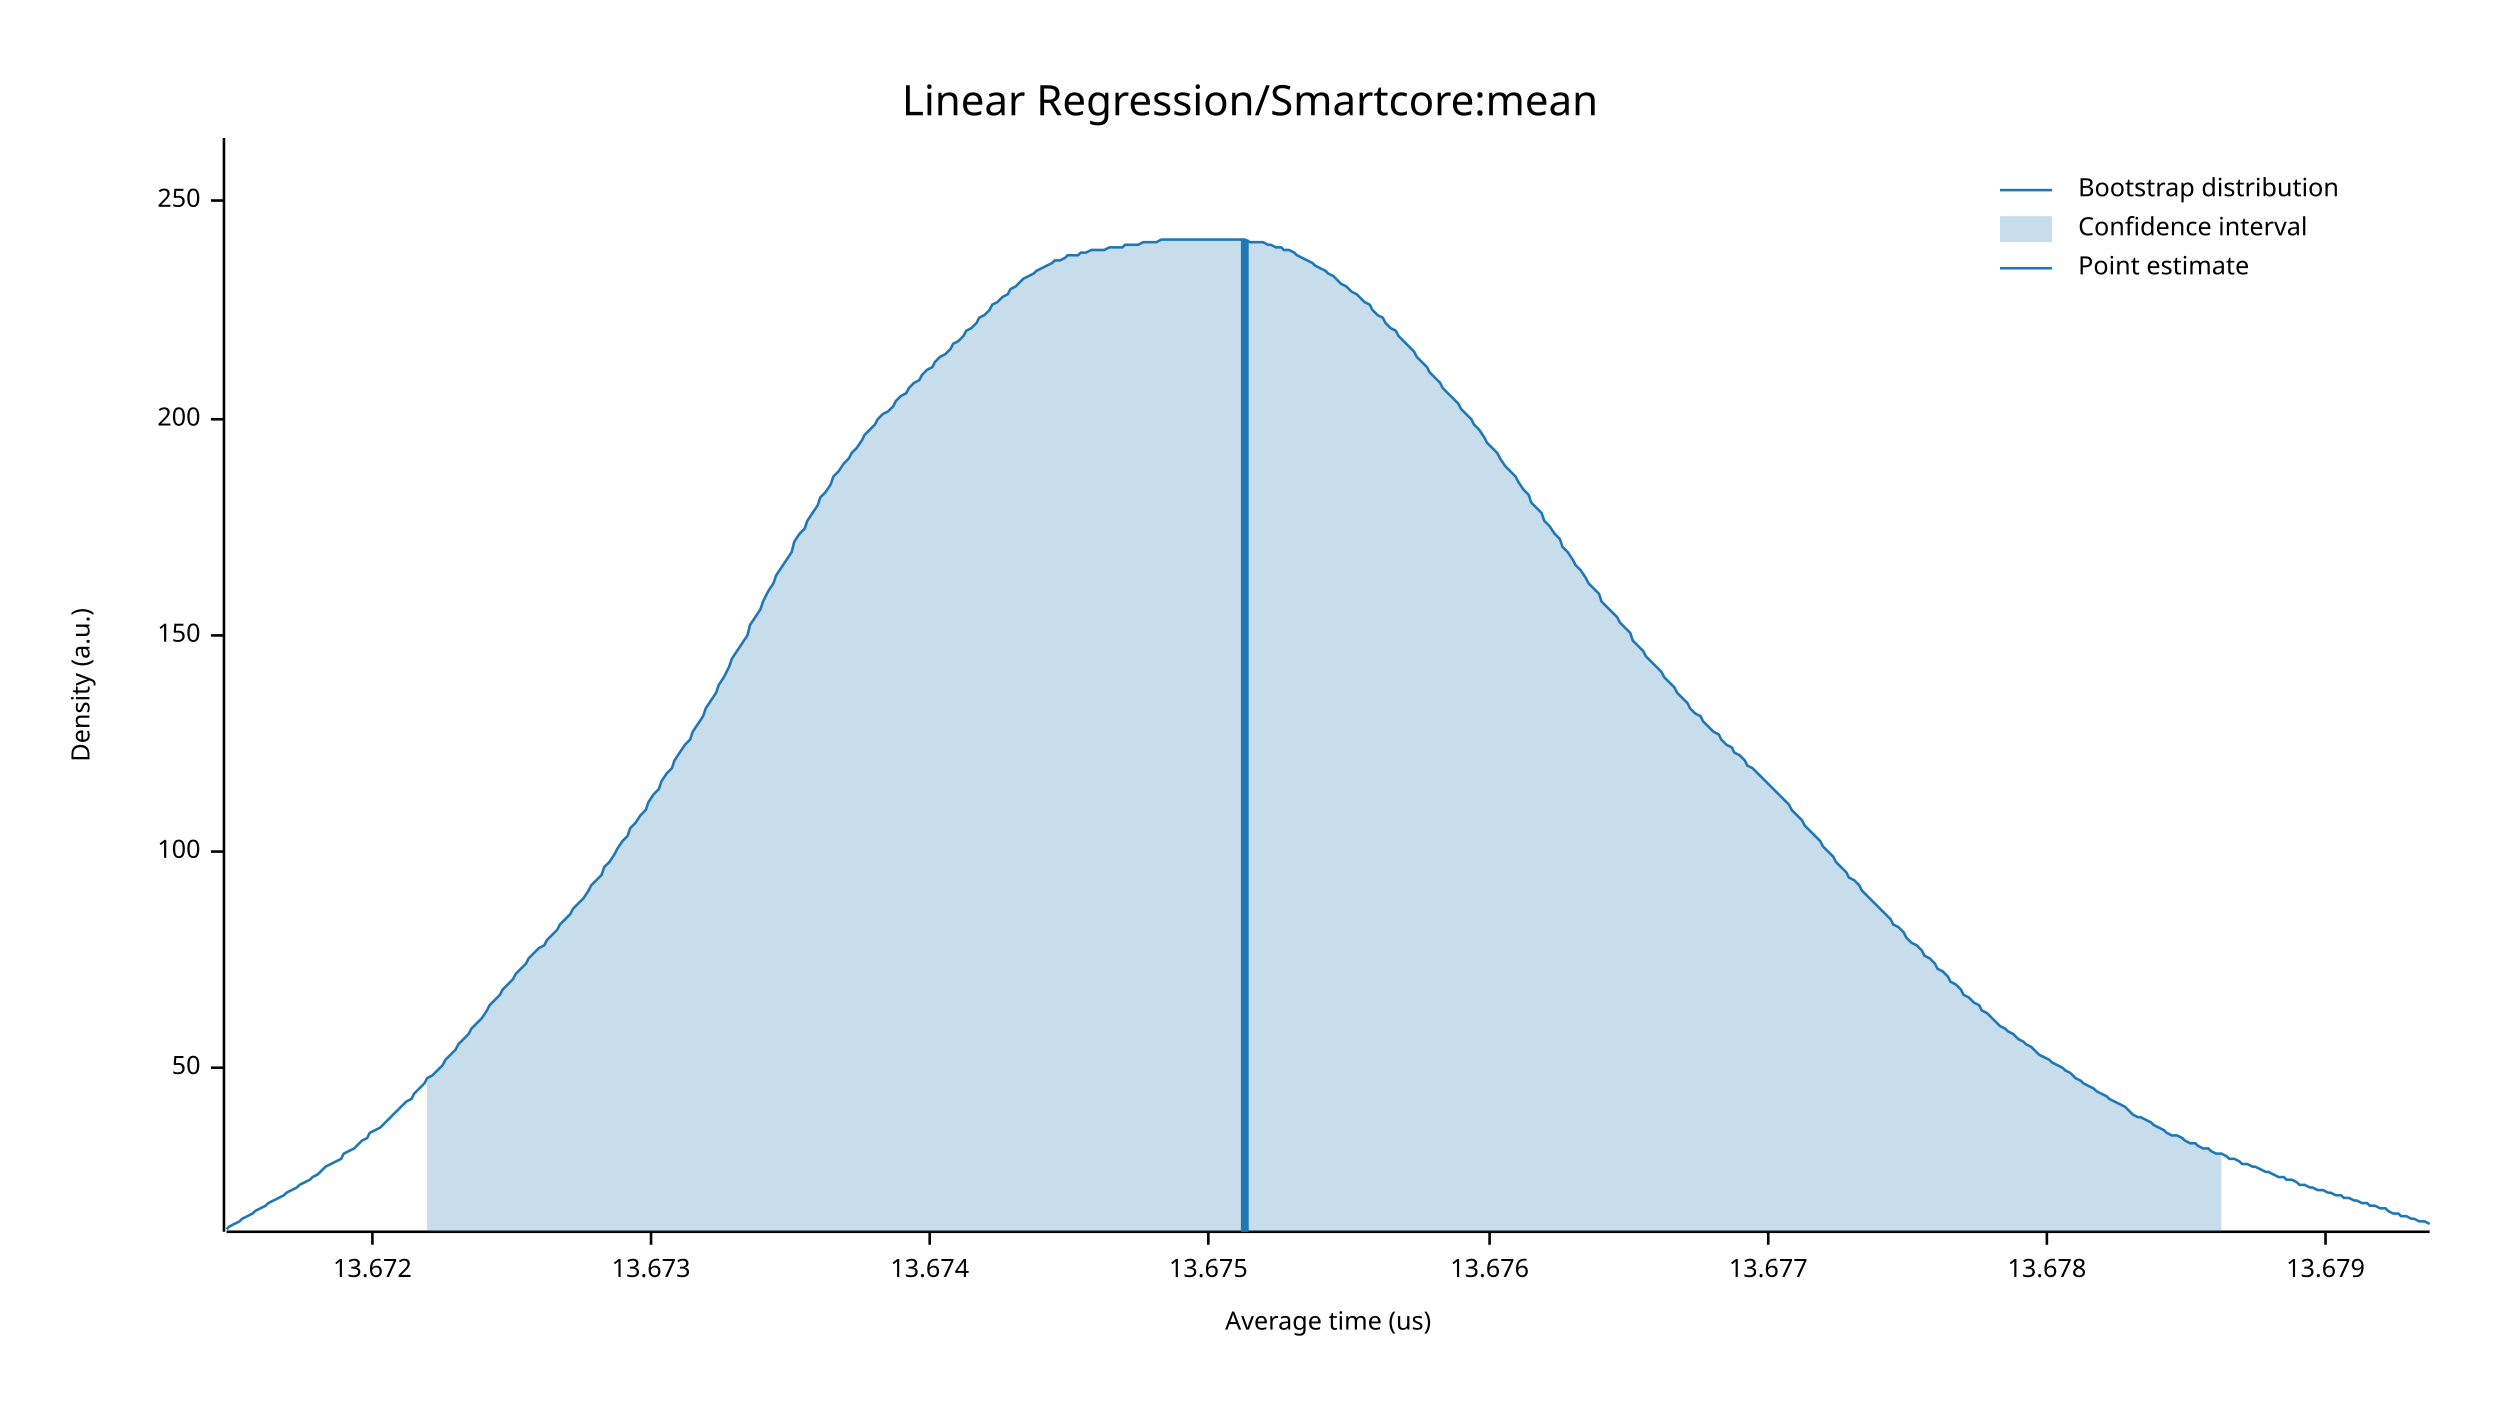
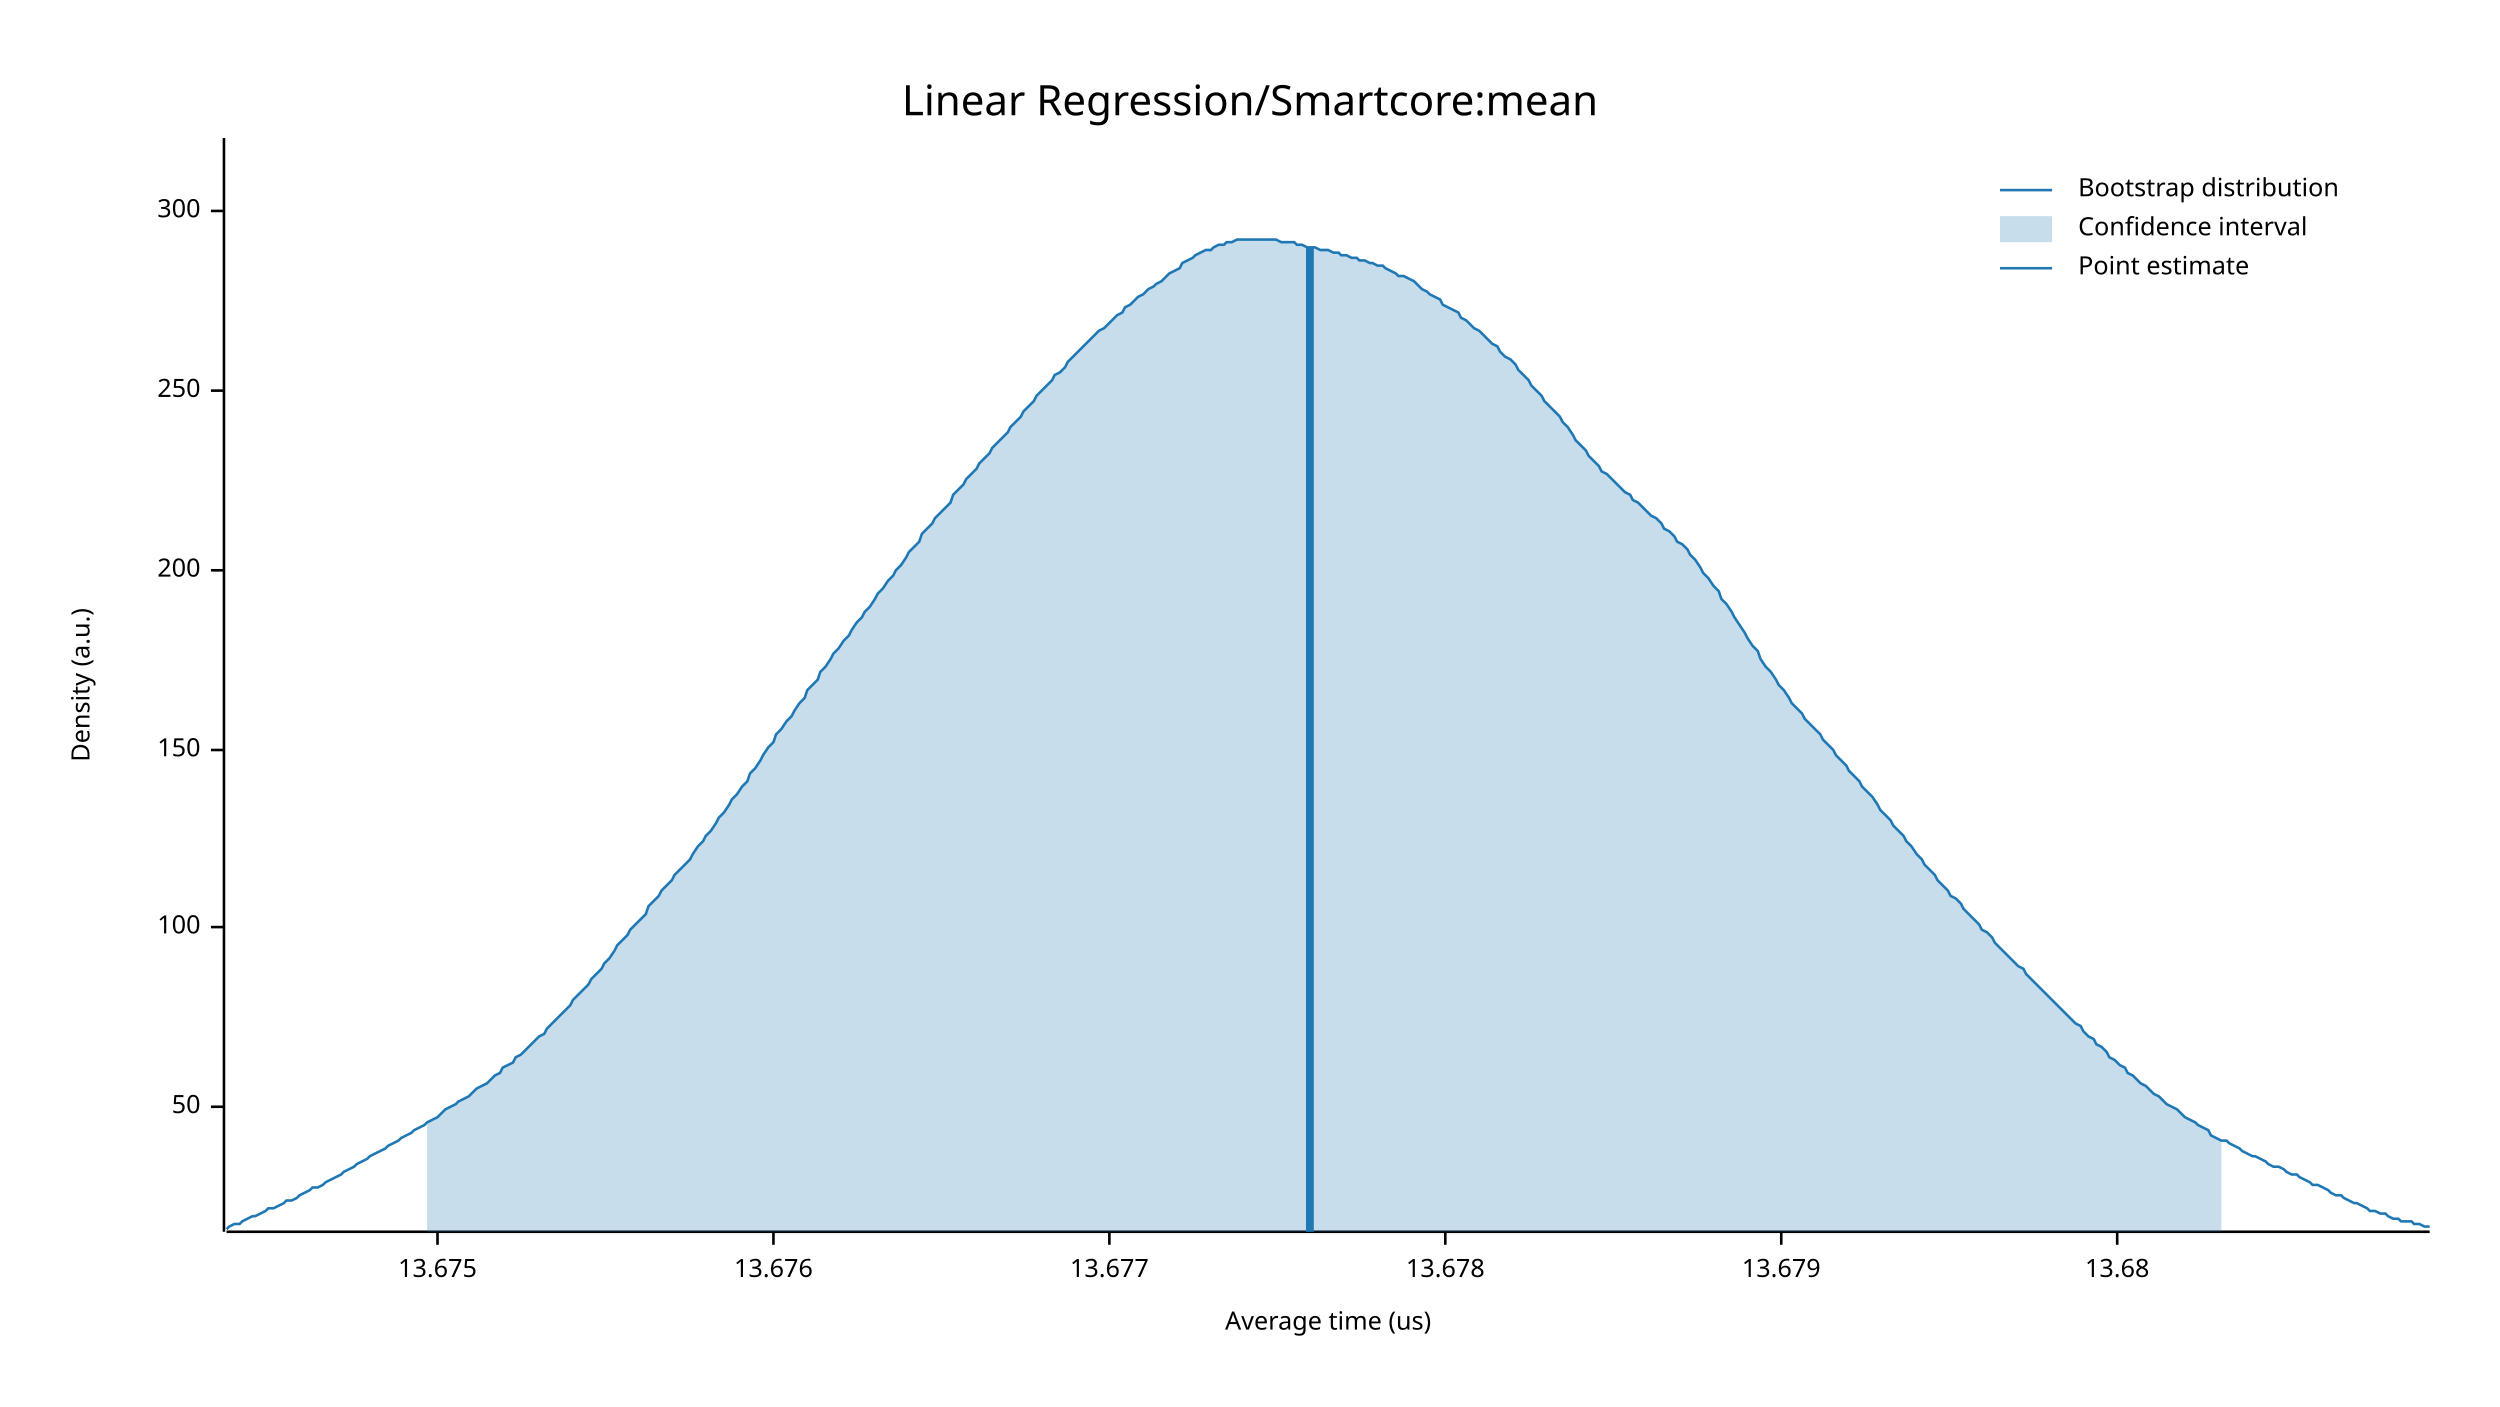
<svg xmlns="http://www.w3.org/2000/svg" width="960" height="540" viewBox="0 0 960 540">
  <text x="480" y="32" dy="0.76em" text-anchor="middle" font-family="sans-serif" font-size="16.129" opacity="1" fill="#000000">
Linear Regression/Smartcore:mean
</text>
  <text x="27" y="263" dy="0.76em" text-anchor="middle" font-family="sans-serif" font-size="9.677" opacity="1" fill="#000000" transform="rotate(270, 27, 263)">
Density (a.u.)
</text>
  <text x="510" y="513" dy="-0.5ex" text-anchor="middle" font-family="sans-serif" font-size="9.677" opacity="1" fill="#000000">
Average time (us)
</text>
  <polyline fill="none" opacity="1" stroke="#000000" stroke-width="1" points="86,53 86,473 " />
-   <text x="77" y="410" dy="0.5ex" text-anchor="end" font-family="sans-serif" font-size="9.677" opacity="1" fill="#000000">
+   <text x="77" y="425" dy="0.5ex" text-anchor="end" font-family="sans-serif" font-size="9.677" opacity="1" fill="#000000">
50
</text>
-   <polyline fill="none" opacity="1" stroke="#000000" stroke-width="1" points="81,410 86,410 " />
-   <text x="77" y="327" dy="0.5ex" text-anchor="end" font-family="sans-serif" font-size="9.677" opacity="1" fill="#000000">
+   <polyline fill="none" opacity="1" stroke="#000000" stroke-width="1" points="81,425 86,425 " />
+   <text x="77" y="356" dy="0.5ex" text-anchor="end" font-family="sans-serif" font-size="9.677" opacity="1" fill="#000000">
100
</text>
-   <polyline fill="none" opacity="1" stroke="#000000" stroke-width="1" points="81,327 86,327 " />
-   <text x="77" y="244" dy="0.5ex" text-anchor="end" font-family="sans-serif" font-size="9.677" opacity="1" fill="#000000">
+   <polyline fill="none" opacity="1" stroke="#000000" stroke-width="1" points="81,356 86,356 " />
+   <text x="77" y="288" dy="0.5ex" text-anchor="end" font-family="sans-serif" font-size="9.677" opacity="1" fill="#000000">
150
</text>
-   <polyline fill="none" opacity="1" stroke="#000000" stroke-width="1" points="81,244 86,244 " />
-   <text x="77" y="161" dy="0.5ex" text-anchor="end" font-family="sans-serif" font-size="9.677" opacity="1" fill="#000000">
+   <polyline fill="none" opacity="1" stroke="#000000" stroke-width="1" points="81,288 86,288 " />
+   <text x="77" y="219" dy="0.5ex" text-anchor="end" font-family="sans-serif" font-size="9.677" opacity="1" fill="#000000">
200
</text>
-   <polyline fill="none" opacity="1" stroke="#000000" stroke-width="1" points="81,161 86,161 " />
-   <text x="77" y="77" dy="0.5ex" text-anchor="end" font-family="sans-serif" font-size="9.677" opacity="1" fill="#000000">
+   <polyline fill="none" opacity="1" stroke="#000000" stroke-width="1" points="81,219 86,219 " />
+   <text x="77" y="150" dy="0.5ex" text-anchor="end" font-family="sans-serif" font-size="9.677" opacity="1" fill="#000000">
250
</text>
-   <polyline fill="none" opacity="1" stroke="#000000" stroke-width="1" points="81,77 86,77 " />
+   <polyline fill="none" opacity="1" stroke="#000000" stroke-width="1" points="81,150 86,150 " />
+   <text x="77" y="81" dy="0.5ex" text-anchor="end" font-family="sans-serif" font-size="9.677" opacity="1" fill="#000000">
+ 300
+ </text>
+   <polyline fill="none" opacity="1" stroke="#000000" stroke-width="1" points="81,81 86,81 " />
  <polyline fill="none" opacity="1" stroke="#000000" stroke-width="1" points="87,473 933,473 " />
-   <text x="143" y="483" dy="0.76em" text-anchor="middle" font-family="sans-serif" font-size="9.677" opacity="1" fill="#000000">
- 13.672
- </text>
-   <polyline fill="none" opacity="1" stroke="#000000" stroke-width="1" points="143,473 143,478 " />
-   <text x="250" y="483" dy="0.76em" text-anchor="middle" font-family="sans-serif" font-size="9.677" opacity="1" fill="#000000">
- 13.673
- </text>
-   <polyline fill="none" opacity="1" stroke="#000000" stroke-width="1" points="250,473 250,478 " />
-   <text x="357" y="483" dy="0.76em" text-anchor="middle" font-family="sans-serif" font-size="9.677" opacity="1" fill="#000000">
- 13.674
- </text>
-   <polyline fill="none" opacity="1" stroke="#000000" stroke-width="1" points="357,473 357,478 " />
-   <text x="464" y="483" dy="0.76em" text-anchor="middle" font-family="sans-serif" font-size="9.677" opacity="1" fill="#000000">
+   <text x="168" y="483" dy="0.76em" text-anchor="middle" font-family="sans-serif" font-size="9.677" opacity="1" fill="#000000">
13.675
</text>
-   <polyline fill="none" opacity="1" stroke="#000000" stroke-width="1" points="464,473 464,478 " />
-   <text x="572" y="483" dy="0.76em" text-anchor="middle" font-family="sans-serif" font-size="9.677" opacity="1" fill="#000000">
+   <polyline fill="none" opacity="1" stroke="#000000" stroke-width="1" points="168,473 168,478 " />
+   <text x="297" y="483" dy="0.76em" text-anchor="middle" font-family="sans-serif" font-size="9.677" opacity="1" fill="#000000">
13.676
</text>
-   <polyline fill="none" opacity="1" stroke="#000000" stroke-width="1" points="572,473 572,478 " />
-   <text x="679" y="483" dy="0.76em" text-anchor="middle" font-family="sans-serif" font-size="9.677" opacity="1" fill="#000000">
+   <polyline fill="none" opacity="1" stroke="#000000" stroke-width="1" points="297,473 297,478 " />
+   <text x="426" y="483" dy="0.76em" text-anchor="middle" font-family="sans-serif" font-size="9.677" opacity="1" fill="#000000">
13.677
</text>
-   <polyline fill="none" opacity="1" stroke="#000000" stroke-width="1" points="679,473 679,478 " />
-   <text x="786" y="483" dy="0.76em" text-anchor="middle" font-family="sans-serif" font-size="9.677" opacity="1" fill="#000000">
+   <polyline fill="none" opacity="1" stroke="#000000" stroke-width="1" points="426,473 426,478 " />
+   <text x="555" y="483" dy="0.76em" text-anchor="middle" font-family="sans-serif" font-size="9.677" opacity="1" fill="#000000">
13.678
</text>
-   <polyline fill="none" opacity="1" stroke="#000000" stroke-width="1" points="786,473 786,478 " />
-   <text x="893" y="483" dy="0.76em" text-anchor="middle" font-family="sans-serif" font-size="9.677" opacity="1" fill="#000000">
+   <polyline fill="none" opacity="1" stroke="#000000" stroke-width="1" points="555,473 555,478 " />
+   <text x="684" y="483" dy="0.76em" text-anchor="middle" font-family="sans-serif" font-size="9.677" opacity="1" fill="#000000">
13.679
</text>
-   <polyline fill="none" opacity="1" stroke="#000000" stroke-width="1" points="893,473 893,478 " />
-   <polyline fill="none" opacity="1" stroke="#1F78B4" stroke-width="1" points="87,472 88,471 90,470 92,469 93,468 95,467 97,466 98,465 100,464 102,463 103,462 105,461 107,460 109,459 110,458 112,457 114,456 115,455 117,454 119,453 120,452 122,451 124,449 125,448 127,447 129,446 131,445 132,443 134,442 136,441 137,440 139,438 141,437 142,435 144,434 146,433 148,431 149,430 151,428 153,426 154,425 156,423 158,422 159,420 161,418 163,416 164,414 166,413 168,411 170,409 171,407 173,405 175,403 176,401 178,399 180,397 181,395 183,393 185,391 187,388 188,386 190,384 192,382 193,380 195,378 197,376 198,374 200,372 202,370 203,368 205,366 207,364 209,363 210,361 212,359 214,357 215,355 217,353 219,351 220,349 222,347 224,345 226,342 227,340 229,338 231,336 232,333 234,331 236,328 237,326 239,323 241,321 242,318 244,316 246,313 248,311 249,308 251,305 253,303 254,300 256,297 258,295 259,292 261,289 263,286 265,284 266,281 268,278 270,275 271,272 273,269 275,266 276,263 278,260 280,256 281,253 283,250 285,247 287,244 288,240 290,237 292,234 293,231 295,227 297,224 298,221 300,218 302,215 304,212 305,208 307,205 309,203 310,200 312,197 314,194 315,191 317,189 319,186 320,183 322,181 324,178 326,176 327,174 329,172 331,169 332,167 334,165 336,163 337,161 339,159 341,158 343,156 344,154 346,152 348,151 349,149 351,147 353,146 354,144 356,142 358,141 359,139 361,137 363,136 365,134 366,132 368,131 370,129 371,127 373,126 375,124 376,122 378,121 380,119 381,117 383,116 385,114 387,113 388,111 390,110 392,108 393,107 395,106 397,105 398,104 400,103 402,102 404,101 405,100 407,100 409,99 410,98 412,98 414,98 415,97 417,97 419,96 420,96 422,96 424,96 426,95 427,95 429,95 431,95 432,94 434,94 436,94 437,94 439,93 441,93 443,93 444,93 446,92 448,92 449,92 451,92 453,92 454,92 456,92 458,92 459,92 461,92 463,92 465,92 466,92 468,92 470,92 471,92 473,92 475,92 476,92 478,92 480,93 482,93 483,93 485,93 487,94 488,94 490,95 492,95 493,96 495,96 497,97 498,98 500,99 502,100 504,101 505,102 507,103 509,104 510,105 512,106 514,108 515,109 517,110 519,112 521,113 522,114 524,116 526,117 527,119 529,121 531,122 532,124 534,126 536,127 537,129 539,131 541,133 543,135 544,137 546,139 548,141 549,143 551,145 553,147 554,149 556,151 558,153 560,155 561,157 563,159 565,161 566,163 568,165 570,168 571,170 573,172 575,174 576,176 578,179 580,181 582,183 583,185 585,188 587,190 588,193 590,195 592,197 593,200 595,202 597,205 599,207 600,210 602,212 604,215 605,217 607,219 609,222 610,224 612,226 614,228 615,231 617,233 619,235 621,237 622,239 624,241 626,243 627,246 629,248 631,250 632,252 634,254 636,256 638,258 639,260 641,262 643,264 644,266 646,268 648,270 649,272 651,274 653,275 654,277 656,279 658,281 660,282 661,284 663,286 665,287 666,289 668,290 670,292 671,294 673,295 675,297 676,298 678,300 680,302 682,304 683,305 685,307 687,309 688,311 690,313 692,315 693,317 695,319 697,321 699,323 700,325 702,327 704,329 705,331 707,333 709,335 710,337 712,338 714,340 715,342 717,344 719,346 721,348 722,349 724,351 726,353 727,355 729,356 731,358 732,360 734,362 736,363 738,365 739,367 741,368 743,370 744,372 746,373 748,375 749,377 751,378 753,380 754,382 756,383 758,385 760,386 761,388 763,389 765,391 766,392 768,394 770,395 771,396 773,397 775,399 777,400 778,401 780,402 782,404 783,405 785,406 787,407 788,408 790,409 792,410 793,411 795,412 797,414 799,415 800,416 802,417 804,418 805,419 807,420 809,421 810,422 812,423 814,424 816,425 817,426 819,428 821,429 822,429 824,430 826,431 827,432 829,433 831,434 832,435 834,436 836,436 838,437 839,438 841,439 843,439 844,440 846,441 848,441 849,442 851,443 853,443 855,444 856,445 858,445 860,446 861,447 863,447 865,448 866,448 868,449 870,450 871,450 873,451 875,452 877,452 878,453 880,453 882,454 883,455 885,455 887,456 888,456 890,457 892,457 894,458 895,458 897,459 899,459 900,460 902,460 904,461 905,461 907,462 909,462 910,463 912,463 914,464 916,464 917,465 919,466 921,466 922,467 924,467 926,468 927,468 929,469 931,469 933,470 " />
-   <polygon opacity="0.25" fill="#1F78B4" points="164,414 166,413 168,411 170,409 171,407 173,405 175,403 176,401 178,399 180,397 181,395 183,393 185,391 187,388 188,386 190,384 192,382 193,380 195,378 197,376 198,374 200,372 202,370 203,368 205,366 207,364 209,363 210,361 212,359 214,357 215,355 217,353 219,351 220,349 222,347 224,345 226,342 227,340 229,338 231,336 232,333 234,331 236,328 237,326 239,323 241,321 242,318 244,316 246,313 248,311 249,308 251,305 253,303 254,300 256,297 258,295 259,292 261,289 263,286 265,284 266,281 268,278 270,275 271,272 273,269 275,266 276,263 278,260 280,256 281,253 283,250 285,247 287,244 288,240 290,237 292,234 293,231 295,227 297,224 298,221 300,218 302,215 304,212 305,208 307,205 309,203 310,200 312,197 314,194 315,191 317,189 319,186 320,183 322,181 324,178 326,176 327,174 329,172 331,169 332,167 334,165 336,163 337,161 339,159 341,158 343,156 344,154 346,152 348,151 349,149 351,147 353,146 354,144 356,142 358,141 359,139 361,137 363,136 365,134 366,132 368,131 370,129 371,127 373,126 375,124 376,122 378,121 380,119 381,117 383,116 385,114 387,113 388,111 390,110 392,108 393,107 395,106 397,105 398,104 400,103 402,102 404,101 405,100 407,100 409,99 410,98 412,98 414,98 415,97 417,97 419,96 420,96 422,96 424,96 426,95 427,95 429,95 431,95 432,94 434,94 436,94 437,94 439,93 441,93 443,93 444,93 446,92 448,92 449,92 451,92 453,92 454,92 456,92 458,92 459,92 461,92 463,92 465,92 466,92 468,92 470,92 471,92 473,92 475,92 476,92 478,92 480,93 482,93 483,93 485,93 487,94 488,94 490,95 492,95 493,96 495,96 497,97 498,98 500,99 502,100 504,101 505,102 507,103 509,104 510,105 512,106 514,108 515,109 517,110 519,112 521,113 522,114 524,116 526,117 527,119 529,121 531,122 532,124 534,126 536,127 537,129 539,131 541,133 543,135 544,137 546,139 548,141 549,143 551,145 553,147 554,149 556,151 558,153 560,155 561,157 563,159 565,161 566,163 568,165 570,168 571,170 573,172 575,174 576,176 578,179 580,181 582,183 583,185 585,188 587,190 588,193 590,195 592,197 593,200 595,202 597,205 599,207 600,210 602,212 604,215 605,217 607,219 609,222 610,224 612,226 614,228 615,231 617,233 619,235 621,237 622,239 624,241 626,243 627,246 629,248 631,250 632,252 634,254 636,256 638,258 639,260 641,262 643,264 644,266 646,268 648,270 649,272 651,274 653,275 654,277 656,279 658,281 660,282 661,284 663,286 665,287 666,289 668,290 670,292 671,294 673,295 675,297 676,298 678,300 680,302 682,304 683,305 685,307 687,309 688,311 690,313 692,315 693,317 695,319 697,321 699,323 700,325 702,327 704,329 705,331 707,333 709,335 710,337 712,338 714,340 715,342 717,344 719,346 721,348 722,349 724,351 726,353 727,355 729,356 731,358 732,360 734,362 736,363 738,365 739,367 741,368 743,370 744,372 746,373 748,375 749,377 751,378 753,380 754,382 756,383 758,385 760,386 761,388 763,389 765,391 766,392 768,394 770,395 771,396 773,397 775,399 777,400 778,401 780,402 782,404 783,405 785,406 787,407 788,408 790,409 792,410 793,411 795,412 797,414 799,415 800,416 802,417 804,418 805,419 807,420 809,421 810,422 812,423 814,424 816,425 817,426 819,428 821,429 822,429 824,430 826,431 827,432 829,433 831,434 832,435 834,436 836,436 838,437 839,438 841,439 843,439 844,440 846,441 848,441 849,442 851,443 853,443 853,473 164,473 " />
-   <polyline fill="none" opacity="1" stroke="#1F78B4" stroke-width="3" points="478,473 478,92 " />
+   <polyline fill="none" opacity="1" stroke="#000000" stroke-width="1" points="684,473 684,478 " />
+   <text x="813" y="483" dy="0.76em" text-anchor="middle" font-family="sans-serif" font-size="9.677" opacity="1" fill="#000000">
+ 13.68
+ </text>
+   <polyline fill="none" opacity="1" stroke="#000000" stroke-width="1" points="813,473 813,478 " />
+   <polyline fill="none" opacity="1" stroke="#1F78B4" stroke-width="1" points="87,472 88,471 90,470 92,470 93,469 95,468 97,467 98,467 100,466 102,465 103,464 105,464 107,463 109,462 110,461 112,461 114,460 115,459 117,458 119,457 120,456 122,456 124,455 125,454 127,453 129,452 131,451 132,450 134,449 136,448 137,447 139,446 141,445 142,444 144,443 146,442 148,441 149,440 151,439 153,438 154,437 156,436 158,435 159,434 161,433 163,432 164,431 166,430 168,429 170,427 171,426 173,425 175,424 176,423 178,422 180,421 181,420 183,418 185,417 187,416 188,415 190,413 192,412 193,410 195,409 197,408 198,406 200,405 202,403 203,402 205,400 207,398 209,397 210,395 212,393 214,391 215,390 217,388 219,386 220,384 222,382 224,380 226,378 227,376 229,374 231,372 232,370 234,368 236,365 237,363 239,361 241,359 242,357 244,355 246,353 248,351 249,348 251,346 253,344 254,342 256,340 258,338 259,336 261,334 263,332 265,330 266,328 268,325 270,323 271,321 273,319 275,316 276,314 278,312 280,309 281,307 283,305 285,302 287,300 288,297 290,295 292,292 293,290 295,287 297,285 298,282 300,280 302,277 304,275 305,273 307,270 309,268 310,265 312,263 314,261 315,258 317,256 319,253 320,251 322,249 324,246 326,244 327,242 329,239 331,237 332,235 334,233 336,230 337,228 339,226 341,223 343,221 344,219 346,217 348,214 349,212 351,210 353,208 354,205 356,203 358,201 359,199 361,197 363,195 365,193 366,190 368,188 370,186 371,184 373,182 375,180 376,178 378,176 380,174 381,172 383,170 385,168 387,166 388,164 390,162 392,160 393,158 395,156 397,154 398,152 400,150 402,148 404,146 405,144 407,143 409,141 410,139 412,137 414,135 415,134 417,132 419,130 420,129 422,127 424,126 426,124 427,123 429,121 431,120 432,118 434,117 436,115 437,114 439,113 441,111 443,110 444,109 446,108 448,106 449,105 451,104 453,103 454,101 456,100 458,99 459,98 461,97 463,96 465,96 466,95 468,94 470,94 471,93 473,93 475,92 476,92 478,92 480,92 482,92 483,92 485,92 487,92 488,92 490,92 492,93 493,93 495,93 497,93 498,94 500,94 502,95 504,95 505,95 507,96 509,96 510,96 512,97 514,97 515,98 517,98 519,99 521,99 522,100 524,100 526,101 527,101 529,102 531,102 532,103 534,104 536,105 537,106 539,106 541,107 543,108 544,109 546,111 548,112 549,113 551,114 553,115 554,117 556,118 558,119 560,120 561,122 563,123 565,125 566,126 568,127 570,129 571,130 573,132 575,133 576,135 578,137 580,138 582,140 583,142 585,144 587,146 588,148 590,150 592,152 593,154 595,156 597,158 599,160 600,162 602,164 604,167 605,169 607,171 609,173 610,175 612,177 614,179 615,181 617,182 619,184 621,186 622,187 624,189 626,190 627,192 629,193 631,195 632,196 634,198 636,199 638,201 639,203 641,204 643,206 644,208 646,209 648,211 649,213 651,215 653,218 654,220 656,222 658,225 660,227 661,230 663,232 665,235 666,237 668,240 670,243 671,245 673,248 675,250 676,253 678,256 680,258 682,261 683,263 685,265 687,268 688,270 690,272 692,274 693,276 695,278 697,280 699,282 700,284 702,286 704,288 705,290 707,292 709,294 710,296 712,298 714,300 715,302 717,304 719,306 721,309 722,311 724,313 726,315 727,317 729,319 731,321 732,323 734,325 736,328 738,330 739,332 741,334 743,336 744,338 746,340 748,342 749,344 751,345 753,347 754,349 756,351 758,353 760,355 761,357 763,358 765,360 766,362 768,364 770,366 771,367 773,369 775,371 777,372 778,374 780,376 782,378 783,379 785,381 787,383 788,384 790,386 792,388 793,389 795,391 797,393 799,394 800,396 802,398 804,399 805,401 807,402 809,404 810,406 812,407 814,409 816,410 817,412 819,413 821,415 822,416 824,417 826,419 827,420 829,421 831,423 832,424 834,425 836,426 838,428 839,429 841,430 843,431 844,432 846,433 848,434 849,436 851,437 853,438 855,438 856,439 858,440 860,441 861,442 863,443 865,444 866,444 868,445 870,446 871,447 873,448 875,448 877,449 878,450 880,451 882,451 883,452 885,453 887,454 888,455 890,455 892,456 894,457 895,458 897,459 899,459 900,460 902,461 904,462 905,462 907,463 909,464 910,465 912,465 914,466 916,466 917,467 919,468 921,468 922,469 924,469 926,469 927,470 929,470 931,471 933,471 " />
+   <polygon opacity="0.25" fill="#1F78B4" points="164,431 166,430 168,429 170,427 171,426 173,425 175,424 176,423 178,422 180,421 181,420 183,418 185,417 187,416 188,415 190,413 192,412 193,410 195,409 197,408 198,406 200,405 202,403 203,402 205,400 207,398 209,397 210,395 212,393 214,391 215,390 217,388 219,386 220,384 222,382 224,380 226,378 227,376 229,374 231,372 232,370 234,368 236,365 237,363 239,361 241,359 242,357 244,355 246,353 248,351 249,348 251,346 253,344 254,342 256,340 258,338 259,336 261,334 263,332 265,330 266,328 268,325 270,323 271,321 273,319 275,316 276,314 278,312 280,309 281,307 283,305 285,302 287,300 288,297 290,295 292,292 293,290 295,287 297,285 298,282 300,280 302,277 304,275 305,273 307,270 309,268 310,265 312,263 314,261 315,258 317,256 319,253 320,251 322,249 324,246 326,244 327,242 329,239 331,237 332,235 334,233 336,230 337,228 339,226 341,223 343,221 344,219 346,217 348,214 349,212 351,210 353,208 354,205 356,203 358,201 359,199 361,197 363,195 365,193 366,190 368,188 370,186 371,184 373,182 375,180 376,178 378,176 380,174 381,172 383,170 385,168 387,166 388,164 390,162 392,160 393,158 395,156 397,154 398,152 400,150 402,148 404,146 405,144 407,143 409,141 410,139 412,137 414,135 415,134 417,132 419,130 420,129 422,127 424,126 426,124 427,123 429,121 431,120 432,118 434,117 436,115 437,114 439,113 441,111 443,110 444,109 446,108 448,106 449,105 451,104 453,103 454,101 456,100 458,99 459,98 461,97 463,96 465,96 466,95 468,94 470,94 471,93 473,93 475,92 476,92 478,92 480,92 482,92 483,92 485,92 487,92 488,92 490,92 492,93 493,93 495,93 497,93 498,94 500,94 502,95 504,95 505,95 507,96 509,96 510,96 512,97 514,97 515,98 517,98 519,99 521,99 522,100 524,100 526,101 527,101 529,102 531,102 532,103 534,104 536,105 537,106 539,106 541,107 543,108 544,109 546,111 548,112 549,113 551,114 553,115 554,117 556,118 558,119 560,120 561,122 563,123 565,125 566,126 568,127 570,129 571,130 573,132 575,133 576,135 578,137 580,138 582,140 583,142 585,144 587,146 588,148 590,150 592,152 593,154 595,156 597,158 599,160 600,162 602,164 604,167 605,169 607,171 609,173 610,175 612,177 614,179 615,181 617,182 619,184 621,186 622,187 624,189 626,190 627,192 629,193 631,195 632,196 634,198 636,199 638,201 639,203 641,204 643,206 644,208 646,209 648,211 649,213 651,215 653,218 654,220 656,222 658,225 660,227 661,230 663,232 665,235 666,237 668,240 670,243 671,245 673,248 675,250 676,253 678,256 680,258 682,261 683,263 685,265 687,268 688,270 690,272 692,274 693,276 695,278 697,280 699,282 700,284 702,286 704,288 705,290 707,292 709,294 710,296 712,298 714,300 715,302 717,304 719,306 721,309 722,311 724,313 726,315 727,317 729,319 731,321 732,323 734,325 736,328 738,330 739,332 741,334 743,336 744,338 746,340 748,342 749,344 751,345 753,347 754,349 756,351 758,353 760,355 761,357 763,358 765,360 766,362 768,364 770,366 771,367 773,369 775,371 777,372 778,374 780,376 782,378 783,379 785,381 787,383 788,384 790,386 792,388 793,389 795,391 797,393 799,394 800,396 802,398 804,399 805,401 807,402 809,404 810,406 812,407 814,409 816,410 817,412 819,413 821,415 822,416 824,417 826,419 827,420 829,421 831,423 832,424 834,425 836,426 838,428 839,429 841,430 843,431 844,432 846,433 848,434 849,436 851,437 853,438 853,473 164,473 " />
+   <polyline fill="none" opacity="1" stroke="#1F78B4" stroke-width="3" points="503,473 503,95 " />
  <text x="798" y="68" dy="0.76em" text-anchor="start" font-family="sans-serif" font-size="9.677" opacity="1" fill="#000000">
Bootstrap distribution
</text>
  <text x="798" y="83" dy="0.76em" text-anchor="start" font-family="sans-serif" font-size="9.677" opacity="1" fill="#000000">
Confidence interval
</text>
  <text x="798" y="98" dy="0.76em" text-anchor="start" font-family="sans-serif" font-size="9.677" opacity="1" fill="#000000">
Point estimate
</text>
  <polyline fill="none" opacity="1" stroke="#1F78B4" stroke-width="1" points="768,73 788,73 " />
  <rect x="768" y="83" width="20" height="10" opacity="0.25" fill="#1F78B4" stroke="none" />
  <polyline fill="none" opacity="1" stroke="#1F78B4" stroke-width="1" points="768,103 788,103 " />
</svg>
